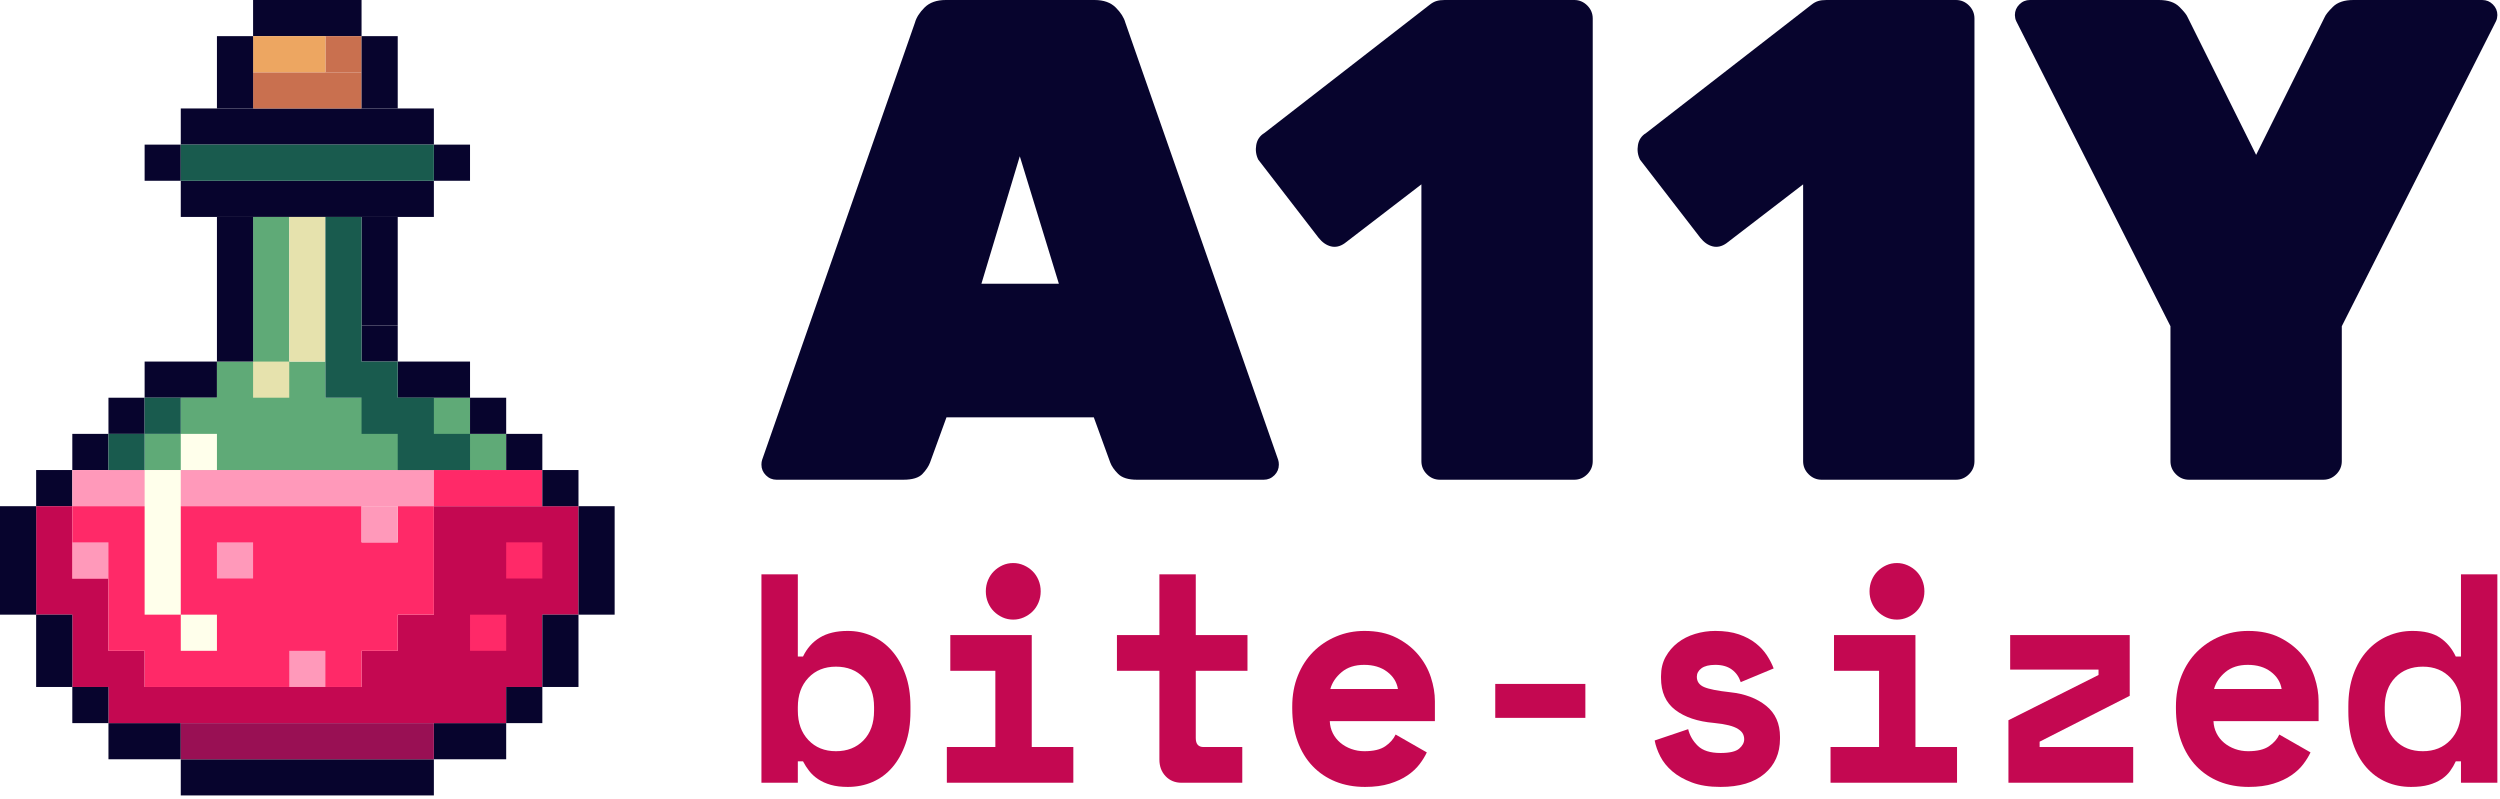
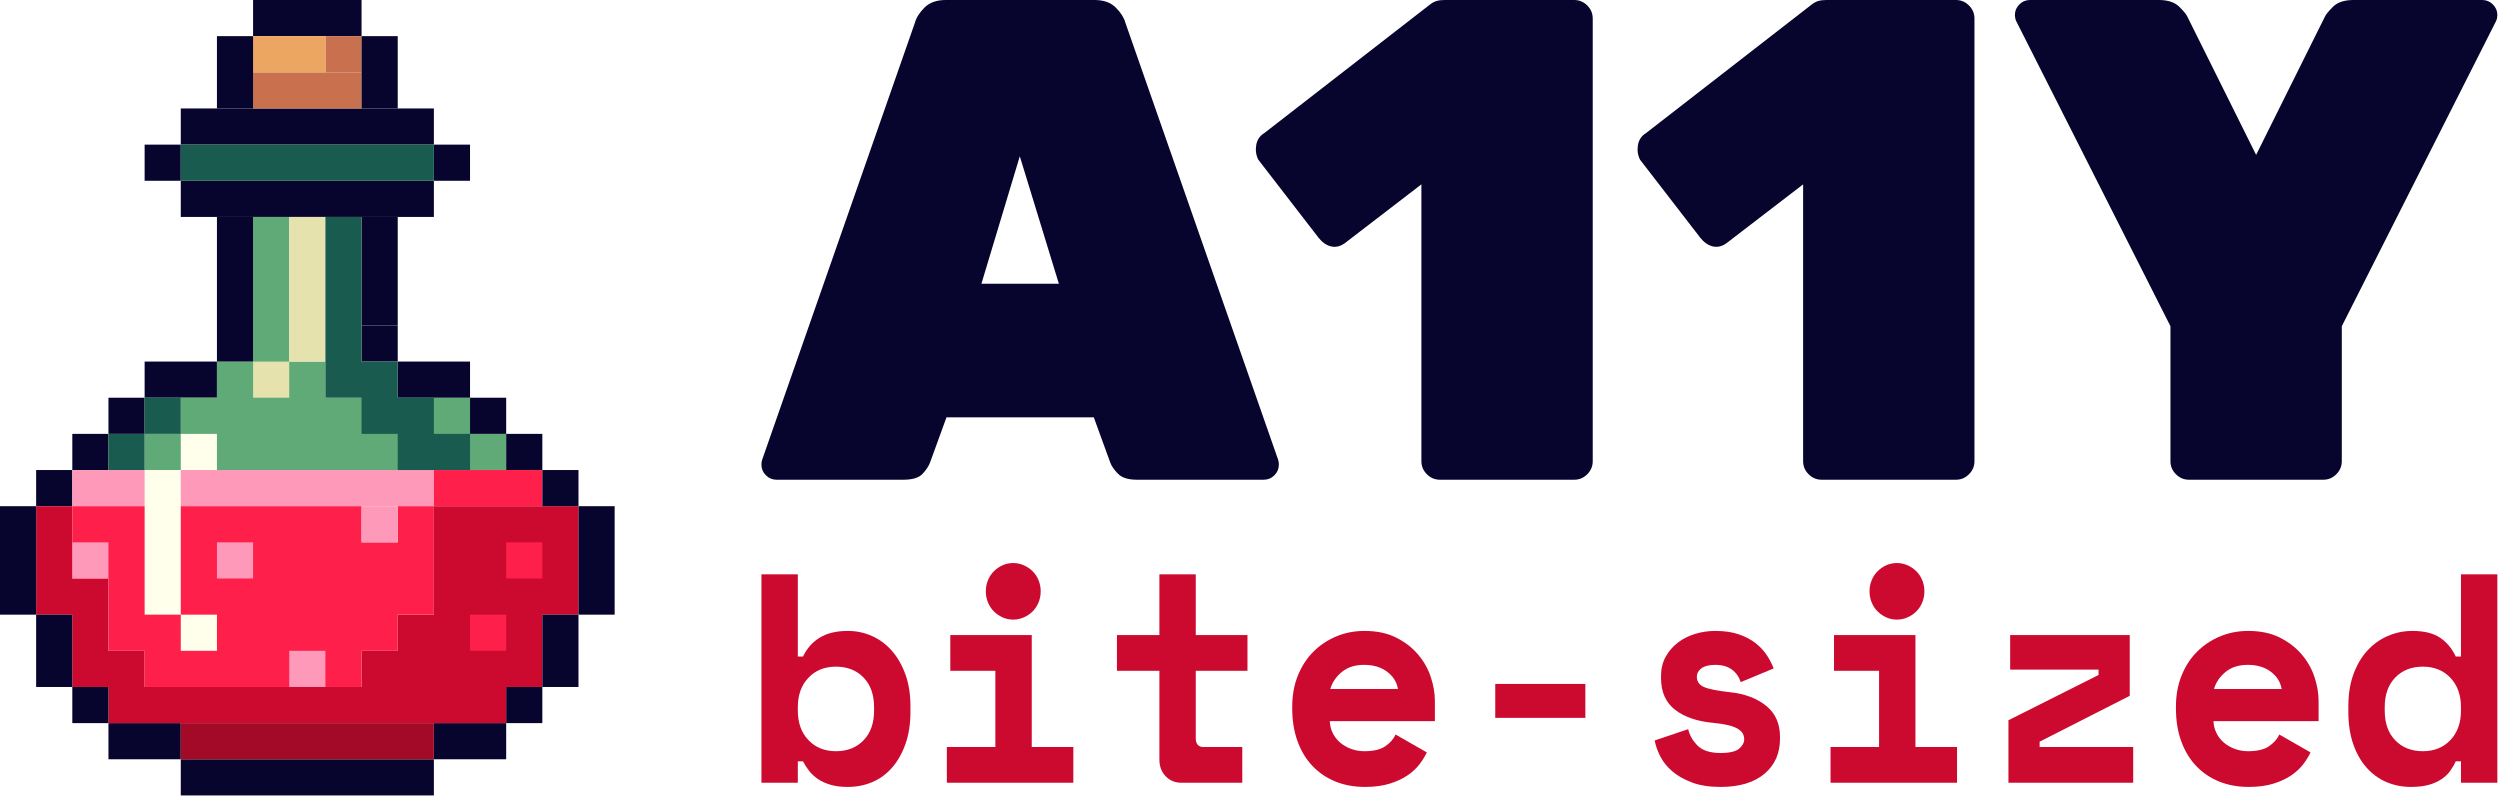
<svg xmlns="http://www.w3.org/2000/svg" width="100%" height="100%" viewBox="0 0 213 68" version="1.1" xml:space="preserve" style="fill-rule:evenodd;clip-rule:evenodd;stroke-linejoin:round;stroke-miterlimit:2;">
  <g id="Logo">
-     <path d="M67.975,66.691l-3.101,0l0,-17.756l3.101,0l-0,7.001l0.442,0c0.329,-0.693 0.804,-1.23 1.428,-1.611c0.623,-0.38 1.418,-0.57 2.386,-0.57c0.722,-0 1.407,0.143 2.055,0.431c0.648,0.287 1.214,0.706 1.697,1.256c0.484,0.549 0.87,1.221 1.157,2.016c0.287,0.795 0.431,1.7 0.431,2.714l-0,0.457c-0,1.031 -0.14,1.945 -0.419,2.739c-0.279,0.795 -0.656,1.467 -1.132,2.017c-0.475,0.55 -1.037,0.964 -1.685,1.243c-0.648,0.279 -1.349,0.418 -2.104,0.418c-0.557,0 -1.041,-0.059 -1.451,-0.177c-0.411,-0.118 -0.767,-0.279 -1.071,-0.482c-0.303,-0.203 -0.558,-0.436 -0.763,-0.698c-0.205,-0.262 -0.381,-0.537 -0.529,-0.824l-0.442,-0l-0,1.826Zm3.247,-2.688c0.968,-0 1.751,-0.309 2.35,-0.926c0.599,-0.618 0.898,-1.459 0.898,-2.524l0,-0.305c0,-1.065 -0.299,-1.906 -0.898,-2.524c-0.599,-0.617 -1.382,-0.925 -2.35,-0.925c-0.967,-0 -1.751,0.317 -2.349,0.951c-0.599,0.634 -0.898,1.467 -0.898,2.498l-0,0.305c-0,1.031 0.299,1.864 0.898,2.498c0.598,0.634 1.382,0.952 2.349,0.952Z" style="fill:#c40851;fill-rule:nonzero;" />
-     <path d="M80.671,63.647l4.133,0l0,-6.493l-3.838,-0l-0,-3.044l6.939,-0l-0,9.537l3.543,0l-0,3.044l-10.777,0l-0,-3.044Zm7.996,-13.266c0,0.338 -0.061,0.655 -0.184,0.951c-0.123,0.296 -0.291,0.55 -0.505,0.761c-0.213,0.212 -0.463,0.381 -0.75,0.508c-0.287,0.126 -0.586,0.19 -0.898,0.19c-0.328,-0 -0.632,-0.064 -0.91,-0.19c-0.279,-0.127 -0.525,-0.296 -0.739,-0.508c-0.213,-0.211 -0.381,-0.465 -0.504,-0.761c-0.123,-0.296 -0.185,-0.613 -0.185,-0.951c0,-0.338 0.062,-0.655 0.185,-0.951c0.123,-0.296 0.291,-0.55 0.504,-0.761c0.214,-0.212 0.46,-0.381 0.739,-0.508c0.278,-0.126 0.582,-0.19 0.91,-0.19c0.312,0 0.611,0.064 0.898,0.19c0.287,0.127 0.537,0.296 0.75,0.508c0.214,0.211 0.382,0.465 0.505,0.761c0.123,0.296 0.184,0.613 0.184,0.951Z" style="fill:#c40851;fill-rule:nonzero;" />
-     <path d="M95.163,54.11l3.617,-0l0,-5.175l3.1,0l0,5.175l4.405,-0l-0,3.044l-4.405,-0l0,5.732c0,0.508 0.222,0.761 0.665,0.761l3.297,0l-0,3.044l-5.167,0c-0.558,0 -1.013,-0.186 -1.366,-0.558c-0.353,-0.372 -0.529,-0.845 -0.529,-1.42l0,-7.559l-3.617,-0l0,-3.044Z" style="fill:#c40851;fill-rule:nonzero;" />
-     <path d="M113.297,61.441c0.016,0.372 0.102,0.714 0.258,1.027c0.156,0.313 0.369,0.583 0.64,0.812c0.271,0.228 0.582,0.405 0.935,0.532c0.353,0.127 0.726,0.191 1.12,0.191c0.771,-0 1.361,-0.14 1.771,-0.419c0.41,-0.279 0.705,-0.613 0.886,-1.002l2.657,1.522c-0.147,0.321 -0.352,0.655 -0.615,1.002c-0.262,0.347 -0.603,0.664 -1.021,0.951c-0.418,0.288 -0.927,0.524 -1.525,0.71c-0.599,0.186 -1.3,0.279 -2.104,0.279c-0.919,0 -1.755,-0.152 -2.51,-0.456c-0.754,-0.305 -1.407,-0.744 -1.956,-1.319c-0.55,-0.575 -0.976,-1.277 -1.279,-2.106c-0.304,-0.828 -0.456,-1.767 -0.456,-2.815l0,-0.152c0,-0.964 0.16,-1.844 0.48,-2.638c0.32,-0.795 0.759,-1.472 1.316,-2.03c0.558,-0.558 1.21,-0.993 1.957,-1.306c0.746,-0.313 1.546,-0.469 2.399,-0.469c1.049,-0 1.952,0.19 2.706,0.57c0.755,0.381 1.378,0.863 1.87,1.446c0.492,0.584 0.853,1.226 1.083,1.928c0.229,0.702 0.344,1.383 0.344,2.042l0,1.7l-8.956,-0Zm2.928,-4.795c-0.787,0 -1.427,0.208 -1.919,0.622c-0.492,0.414 -0.812,0.892 -0.96,1.433l5.758,0c-0.099,-0.592 -0.406,-1.082 -0.923,-1.471c-0.517,-0.389 -1.169,-0.584 -1.956,-0.584Z" style="fill:#c40851;fill-rule:nonzero;" />
-     <rect x="127.396" y="58.27" width="7.677" height="2.892" style="fill:#c40851;fill-rule:nonzero;" />
-     <path d="M144.57,57.661c-0,0.406 0.205,0.698 0.615,0.875c0.41,0.178 1.156,0.326 2.239,0.444c1.247,0.135 2.264,0.52 3.051,1.154c0.787,0.634 1.181,1.518 1.181,2.651l0,0.152c0,1.252 -0.443,2.249 -1.328,2.993c-0.886,0.744 -2.133,1.116 -3.74,1.116c-0.952,0 -1.764,-0.126 -2.436,-0.38c-0.673,-0.254 -1.231,-0.571 -1.673,-0.951c-0.443,-0.381 -0.784,-0.804 -1.022,-1.269c-0.237,-0.465 -0.397,-0.917 -0.479,-1.357l2.854,-0.964c0.131,0.542 0.406,1.015 0.824,1.421c0.418,0.406 1.062,0.609 1.932,0.609c0.771,-0 1.3,-0.123 1.587,-0.368c0.287,-0.245 0.43,-0.512 0.43,-0.799c0,-0.169 -0.037,-0.326 -0.111,-0.469c-0.073,-0.144 -0.209,-0.279 -0.406,-0.406c-0.196,-0.127 -0.463,-0.233 -0.799,-0.317c-0.336,-0.085 -0.759,-0.153 -1.267,-0.203c-1.378,-0.119 -2.473,-0.486 -3.285,-1.104c-0.812,-0.617 -1.218,-1.526 -1.218,-2.727l-0,-0.152c-0,-0.625 0.131,-1.175 0.394,-1.648c0.262,-0.474 0.607,-0.876 1.033,-1.205c0.426,-0.33 0.919,-0.58 1.476,-0.749c0.558,-0.169 1.132,-0.253 1.723,-0.253c0.771,-0 1.439,0.097 2.005,0.291c0.566,0.195 1.046,0.449 1.439,0.761c0.394,0.313 0.714,0.66 0.96,1.04c0.246,0.381 0.435,0.749 0.566,1.104l-2.805,1.167c-0.148,-0.457 -0.402,-0.816 -0.763,-1.078c-0.361,-0.263 -0.828,-0.394 -1.402,-0.394c-0.525,0 -0.919,0.098 -1.181,0.292c-0.263,0.195 -0.394,0.436 -0.394,0.723Z" style="fill:#c40851;fill-rule:nonzero;" />
-     <path d="M155.962,63.647l4.134,0l-0,-6.493l-3.839,-0l0,-3.044l6.939,-0l-0,9.537l3.543,0l0,3.044l-10.777,0l0,-3.044Zm7.997,-13.266c-0,0.338 -0.062,0.655 -0.185,0.951c-0.123,0.296 -0.291,0.55 -0.504,0.761c-0.214,0.212 -0.464,0.381 -0.751,0.508c-0.287,0.126 -0.586,0.19 -0.898,0.19c-0.328,-0 -0.631,-0.064 -0.91,-0.19c-0.279,-0.127 -0.525,-0.296 -0.738,-0.508c-0.214,-0.211 -0.382,-0.465 -0.505,-0.761c-0.123,-0.296 -0.184,-0.613 -0.184,-0.951c-0,-0.338 0.061,-0.655 0.184,-0.951c0.123,-0.296 0.291,-0.55 0.505,-0.761c0.213,-0.212 0.459,-0.381 0.738,-0.508c0.279,-0.126 0.582,-0.19 0.91,-0.19c0.312,0 0.611,0.064 0.898,0.19c0.287,0.127 0.537,0.296 0.751,0.508c0.213,0.211 0.381,0.465 0.504,0.761c0.123,0.296 0.185,0.613 0.185,0.951Z" style="fill:#c40851;fill-rule:nonzero;" />
-     <path d="M181.748,63.647l0,3.044l-10.629,0l-0,-5.327l7.676,-3.855l0,-0.457l-7.529,0l0,-2.942l10.187,-0l-0,5.174l-7.677,3.907l0,0.456l7.972,0Z" style="fill:#c40851;fill-rule:nonzero;" />
-     <path d="M188.588,61.441c0.017,0.372 0.103,0.714 0.259,1.027c0.155,0.313 0.369,0.583 0.639,0.812c0.271,0.228 0.583,0.405 0.935,0.532c0.353,0.127 0.726,0.191 1.12,0.191c0.771,-0 1.361,-0.14 1.771,-0.419c0.411,-0.279 0.706,-0.613 0.886,-1.002l2.658,1.522c-0.148,0.321 -0.353,0.655 -0.616,1.002c-0.262,0.347 -0.602,0.664 -1.021,0.951c-0.418,0.288 -0.926,0.524 -1.525,0.71c-0.599,0.186 -1.3,0.279 -2.104,0.279c-0.918,0 -1.755,-0.152 -2.51,-0.456c-0.754,-0.305 -1.406,-0.744 -1.956,-1.319c-0.549,-0.575 -0.976,-1.277 -1.279,-2.106c-0.304,-0.828 -0.455,-1.767 -0.455,-2.815l-0,-0.152c-0,-0.964 0.16,-1.844 0.479,-2.638c0.32,-0.795 0.759,-1.472 1.317,-2.03c0.558,-0.558 1.21,-0.993 1.956,-1.306c0.746,-0.313 1.546,-0.469 2.399,-0.469c1.05,-0 1.952,0.19 2.706,0.57c0.755,0.381 1.378,0.863 1.87,1.446c0.493,0.584 0.853,1.226 1.083,1.928c0.23,0.702 0.345,1.383 0.345,2.042l-0,1.7l-8.957,-0Zm2.928,-4.795c-0.787,0 -1.427,0.208 -1.919,0.622c-0.492,0.414 -0.812,0.892 -0.96,1.433l5.758,0c-0.098,-0.592 -0.406,-1.082 -0.923,-1.471c-0.516,-0.389 -1.168,-0.584 -1.956,-0.584Z" style="fill:#c40851;fill-rule:nonzero;" />
-     <path d="M209.675,64.865l-0.443,-0c-0.131,0.287 -0.291,0.562 -0.48,0.824c-0.189,0.262 -0.435,0.495 -0.738,0.698c-0.304,0.203 -0.664,0.364 -1.083,0.482c-0.418,0.118 -0.922,0.177 -1.513,0.177c-0.754,0 -1.456,-0.139 -2.104,-0.418c-0.648,-0.279 -1.213,-0.693 -1.697,-1.243c-0.484,-0.55 -0.862,-1.222 -1.132,-2.017c-0.271,-0.794 -0.406,-1.708 -0.406,-2.739l-0,-0.457c-0,-1.014 0.143,-1.919 0.43,-2.714c0.287,-0.795 0.681,-1.467 1.181,-2.016c0.501,-0.55 1.083,-0.969 1.747,-1.256c0.665,-0.288 1.366,-0.431 2.104,-0.431c0.984,-0 1.763,0.19 2.338,0.57c0.574,0.381 1.025,0.918 1.353,1.611l0.443,0l-0,-7.001l3.1,0l0,17.756l-3.1,0l-0,-1.826Zm-3.248,-0.862c0.968,-0 1.751,-0.318 2.35,-0.952c0.598,-0.634 0.898,-1.467 0.898,-2.498l-0,-0.305c-0,-1.031 -0.3,-1.864 -0.898,-2.498c-0.599,-0.634 -1.382,-0.951 -2.35,-0.951c-0.968,-0 -1.751,0.308 -2.35,0.925c-0.599,0.618 -0.898,1.459 -0.898,2.524l0,0.305c0,1.065 0.299,1.906 0.898,2.524c0.599,0.617 1.382,0.926 2.35,0.926Z" style="fill:#c40851;fill-rule:nonzero;" />
-     <path d="M66.159,40.873c-0.35,-0 -0.652,-0.127 -0.905,-0.38c-0.253,-0.253 -0.38,-0.555 -0.38,-0.905c0,-0.156 0.02,-0.292 0.059,-0.409l13.021,-37.252c0.116,-0.428 0.389,-0.857 0.817,-1.285c0.428,-0.428 1.032,-0.642 1.81,-0.642l12.671,0c0.778,0 1.382,0.214 1.81,0.642c0.428,0.428 0.7,0.857 0.817,1.285l13.021,37.252c0.039,0.117 0.058,0.253 0.058,0.409c0,0.35 -0.126,0.652 -0.379,0.905c-0.253,0.253 -0.555,0.38 -0.905,0.38l-10.802,-0c-0.74,-0 -1.275,-0.166 -1.606,-0.497c-0.331,-0.331 -0.555,-0.652 -0.671,-0.963l-1.402,-3.854l-12.554,0l-1.401,3.854c-0.117,0.311 -0.331,0.632 -0.642,0.963c-0.312,0.331 -0.857,0.497 -1.635,0.497l-10.802,-0Zm17.458,-16.7l6.598,0l-3.328,-10.86l-3.27,10.86Z" style="fill:#07042d;fill-rule:nonzero;" />
-     <path d="M122.68,40.873c-0.428,-0 -0.798,-0.156 -1.109,-0.467c-0.312,-0.312 -0.468,-0.682 -0.468,-1.11l0,-23.589l-6.539,5.021c-0.389,0.273 -0.779,0.36 -1.168,0.263c-0.389,-0.097 -0.74,-0.341 -1.051,-0.73l-5.138,-6.656c-0.195,-0.39 -0.253,-0.808 -0.175,-1.256c0.077,-0.447 0.311,-0.788 0.7,-1.021l14.072,-10.919c0.195,-0.156 0.389,-0.263 0.584,-0.321c0.195,-0.059 0.428,-0.088 0.701,-0.088l11.035,0c0.428,0 0.798,0.156 1.11,0.467c0.311,0.312 0.467,0.681 0.467,1.11l-0,37.719c-0,0.428 -0.156,0.798 -0.467,1.11c-0.312,0.311 -0.682,0.467 -1.11,0.467l-11.444,-0Z" style="fill:#07042d;fill-rule:nonzero;" />
-     <path d="M155.203,40.873c-0.428,-0 -0.798,-0.156 -1.109,-0.467c-0.312,-0.312 -0.468,-0.682 -0.468,-1.11l0,-23.589l-6.539,5.021c-0.389,0.273 -0.779,0.36 -1.168,0.263c-0.389,-0.097 -0.74,-0.341 -1.051,-0.73l-5.138,-6.656c-0.195,-0.39 -0.253,-0.808 -0.175,-1.256c0.077,-0.447 0.311,-0.788 0.7,-1.021l14.072,-10.919c0.195,-0.156 0.389,-0.263 0.584,-0.321c0.195,-0.059 0.428,-0.088 0.701,-0.088l11.035,0c0.428,0 0.798,0.156 1.11,0.467c0.311,0.312 0.467,0.681 0.467,1.11l-0,37.719c-0,0.428 -0.156,0.798 -0.467,1.11c-0.312,0.311 -0.682,0.467 -1.11,0.467l-11.444,-0Z" style="fill:#07042d;fill-rule:nonzero;" />
-     <path d="M186.5,40.873c-0.428,-0 -0.798,-0.156 -1.11,-0.467c-0.311,-0.312 -0.467,-0.682 -0.467,-1.11l0,-11.503l-13.137,-25.983c-0.039,-0.078 -0.069,-0.165 -0.088,-0.263c-0.019,-0.097 -0.029,-0.185 -0.029,-0.262c-0,-0.351 0.126,-0.652 0.379,-0.905c0.253,-0.253 0.555,-0.38 0.905,-0.38l10.978,0c0.778,0 1.362,0.195 1.751,0.584c0.39,0.389 0.623,0.681 0.701,0.876l5.839,11.736l5.839,-11.736c0.078,-0.195 0.311,-0.487 0.701,-0.876c0.389,-0.389 0.973,-0.584 1.751,-0.584l10.977,0c0.351,0 0.652,0.127 0.905,0.38c0.253,0.253 0.38,0.554 0.38,0.905c0,0.077 -0.01,0.165 -0.029,0.262c-0.02,0.098 -0.049,0.185 -0.088,0.263l-13.137,25.983l-0,11.503c-0,0.428 -0.156,0.798 -0.468,1.11c-0.311,0.311 -0.681,0.467 -1.109,0.467l-11.444,-0Z" style="fill:#07042d;fill-rule:nonzero;" />
+     <path d="M67.975,66.691l-3.101,0l0,-17.756l3.101,0l0,7.001l0.442,0c0.329,-0.693 0.804,-1.23 1.428,-1.611c0.623,-0.38 1.418,-0.57 2.386,-0.57c0.722,0 1.407,0.143 2.055,0.431c0.648,0.287 1.214,0.706 1.697,1.256c0.484,0.549 0.87,1.221 1.157,2.016c0.287,0.795 0.431,1.7 0.431,2.714l0,0.457c0,1.031 -0.14,1.945 -0.419,2.739c-0.279,0.795 -0.656,1.467 -1.132,2.017c-0.475,0.55 -1.037,0.964 -1.685,1.243c-0.648,0.279 -1.349,0.418 -2.104,0.418c-0.557,0 -1.041,-0.059 -1.451,-0.177c-0.411,-0.118 -0.767,-0.279 -1.071,-0.482c-0.303,-0.203 -0.558,-0.436 -0.763,-0.698c-0.205,-0.262 -0.381,-0.537 -0.529,-0.824l-0.442,0l0,1.826Zm3.247,-2.688c0.968,0 1.751,-0.309 2.35,-0.926c0.599,-0.618 0.898,-1.459 0.898,-2.524l0,-0.305c0,-1.065 -0.299,-1.906 -0.898,-2.524c-0.599,-0.617 -1.382,-0.925 -2.35,-0.925c-0.967,0 -1.751,0.317 -2.349,0.951c-0.599,0.634 -0.898,1.467 -0.898,2.498l0,0.305c0,1.031 0.299,1.864 0.898,2.498c0.598,0.634 1.382,0.952 2.349,0.952Z" style="fill:#cc0a30;fill-rule:nonzero;" />
+     <path d="M80.671,63.647l4.133,0l0,-6.493l-3.838,0l0,-3.044l6.939,0l0,9.537l3.543,0l0,3.044l-10.777,0l0,-3.044Zm7.996,-13.266c0,0.338 -0.061,0.655 -0.184,0.951c-0.123,0.296 -0.291,0.55 -0.505,0.761c-0.213,0.212 -0.463,0.381 -0.75,0.508c-0.287,0.126 -0.586,0.19 -0.898,0.19c-0.328,-0 -0.632,-0.064 -0.91,-0.19c-0.279,-0.127 -0.525,-0.296 -0.739,-0.508c-0.213,-0.211 -0.381,-0.465 -0.504,-0.761c-0.123,-0.296 -0.185,-0.613 -0.185,-0.951c0,-0.338 0.062,-0.655 0.185,-0.951c0.123,-0.296 0.291,-0.55 0.504,-0.761c0.214,-0.212 0.46,-0.381 0.739,-0.508c0.278,-0.126 0.582,-0.19 0.91,-0.19c0.312,-0 0.611,0.064 0.898,0.19c0.287,0.127 0.537,0.296 0.75,0.508c0.214,0.211 0.382,0.465 0.505,0.761c0.123,0.296 0.184,0.613 0.184,0.951Z" style="fill:#cc0a30;fill-rule:nonzero;" />
+     <path d="M95.163,54.11l3.617,0l0,-5.175l3.1,0l0,5.175l4.405,0l0,3.044l-4.405,0l0,5.732c0,0.508 0.222,0.761 0.665,0.761l3.297,0l0,3.044l-5.167,0c-0.558,0 -1.013,-0.186 -1.366,-0.558c-0.353,-0.372 -0.529,-0.845 -0.529,-1.42l0,-7.559l-3.617,0l0,-3.044Z" style="fill:#cc0a30;fill-rule:nonzero;" />
+     <path d="M113.297,61.441c0.016,0.372 0.102,0.714 0.258,1.027c0.156,0.313 0.369,0.583 0.64,0.812c0.271,0.228 0.582,0.405 0.935,0.532c0.353,0.127 0.726,0.191 1.12,0.191c0.771,0 1.361,-0.14 1.771,-0.419c0.41,-0.279 0.705,-0.613 0.886,-1.002l2.657,1.522c-0.147,0.321 -0.352,0.655 -0.615,1.002c-0.262,0.347 -0.603,0.664 -1.021,0.951c-0.418,0.288 -0.927,0.524 -1.525,0.71c-0.599,0.186 -1.3,0.279 -2.104,0.279c-0.919,0 -1.755,-0.152 -2.51,-0.456c-0.754,-0.305 -1.407,-0.744 -1.956,-1.319c-0.55,-0.575 -0.976,-1.277 -1.279,-2.106c-0.304,-0.828 -0.456,-1.767 -0.456,-2.815l0,-0.152c0,-0.964 0.16,-1.844 0.48,-2.638c0.32,-0.795 0.759,-1.472 1.316,-2.03c0.558,-0.558 1.21,-0.993 1.957,-1.306c0.746,-0.313 1.546,-0.469 2.399,-0.469c1.049,0 1.952,0.19 2.706,0.57c0.755,0.381 1.378,0.863 1.87,1.446c0.492,0.584 0.853,1.226 1.083,1.928c0.229,0.702 0.344,1.383 0.344,2.042l0,1.7l-8.956,0Zm2.928,-4.795c-0.787,0 -1.427,0.208 -1.919,0.622c-0.492,0.414 -0.812,0.892 -0.96,1.433l5.758,0c-0.099,-0.592 -0.406,-1.082 -0.923,-1.471c-0.517,-0.389 -1.169,-0.584 -1.956,-0.584Z" style="fill:#cc0a30;fill-rule:nonzero;" />
+     <rect x="127.396" y="58.27" width="7.677" height="2.892" style="fill:#cc0a30;" />
+     <path d="M144.57,57.661c0,0.406 0.205,0.698 0.615,0.875c0.41,0.178 1.156,0.326 2.239,0.444c1.247,0.135 2.264,0.52 3.051,1.154c0.787,0.634 1.181,1.518 1.181,2.651l0,0.152c0,1.252 -0.443,2.249 -1.328,2.993c-0.886,0.744 -2.133,1.116 -3.74,1.116c-0.952,-0 -1.764,-0.126 -2.436,-0.38c-0.673,-0.254 -1.231,-0.571 -1.673,-0.951c-0.443,-0.381 -0.784,-0.804 -1.022,-1.269c-0.237,-0.465 -0.397,-0.917 -0.479,-1.357l2.854,-0.964c0.131,0.542 0.406,1.015 0.824,1.421c0.418,0.406 1.062,0.609 1.932,0.609c0.771,-0 1.3,-0.123 1.587,-0.368c0.287,-0.245 0.43,-0.512 0.43,-0.799c0,-0.169 -0.037,-0.326 -0.111,-0.469c-0.073,-0.144 -0.209,-0.279 -0.406,-0.406c-0.196,-0.127 -0.463,-0.233 -0.799,-0.317c-0.336,-0.085 -0.759,-0.153 -1.267,-0.203c-1.378,-0.119 -2.473,-0.486 -3.285,-1.104c-0.812,-0.617 -1.218,-1.526 -1.218,-2.727l0,-0.152c0,-0.625 0.131,-1.175 0.394,-1.648c0.262,-0.474 0.607,-0.876 1.033,-1.205c0.426,-0.33 0.919,-0.58 1.476,-0.749c0.558,-0.169 1.132,-0.253 1.723,-0.253c0.771,-0 1.439,0.097 2.005,0.291c0.566,0.195 1.046,0.449 1.439,0.761c0.394,0.313 0.714,0.66 0.96,1.04c0.246,0.381 0.435,0.749 0.566,1.104l-2.805,1.167c-0.148,-0.457 -0.402,-0.816 -0.763,-1.078c-0.361,-0.263 -0.828,-0.394 -1.402,-0.394c-0.525,-0 -0.919,0.098 -1.181,0.292c-0.263,0.195 -0.394,0.436 -0.394,0.723Z" style="fill:#cc0a30;fill-rule:nonzero;" />
+     <path d="M155.962,63.647l4.134,0l0,-6.493l-3.839,0l0,-3.044l6.939,0l0,9.537l3.543,0l0,3.044l-10.777,0l0,-3.044Zm7.997,-13.266c0,0.338 -0.062,0.655 -0.185,0.951c-0.123,0.296 -0.291,0.55 -0.504,0.761c-0.214,0.212 -0.464,0.381 -0.751,0.508c-0.287,0.126 -0.586,0.19 -0.898,0.19c-0.328,-0 -0.631,-0.064 -0.91,-0.19c-0.279,-0.127 -0.525,-0.296 -0.738,-0.508c-0.214,-0.211 -0.382,-0.465 -0.505,-0.761c-0.123,-0.296 -0.184,-0.613 -0.184,-0.951c0,-0.338 0.061,-0.655 0.184,-0.951c0.123,-0.296 0.291,-0.55 0.505,-0.761c0.213,-0.212 0.459,-0.381 0.738,-0.508c0.279,-0.126 0.582,-0.19 0.91,-0.19c0.312,-0 0.611,0.064 0.898,0.19c0.287,0.127 0.537,0.296 0.751,0.508c0.213,0.211 0.381,0.465 0.504,0.761c0.123,0.296 0.185,0.613 0.185,0.951Z" style="fill:#cc0a30;fill-rule:nonzero;" />
+     <path d="M181.748,63.647l0,3.044l-10.629,0l0,-5.327l7.676,-3.855l0,-0.457l-7.529,0l0,-2.942l10.187,0l0,5.174l-7.677,3.907l0,0.456l7.972,0Z" style="fill:#cc0a30;fill-rule:nonzero;" />
+     <path d="M188.588,61.441c0.017,0.372 0.103,0.714 0.259,1.027c0.155,0.313 0.369,0.583 0.639,0.812c0.271,0.228 0.583,0.405 0.935,0.532c0.353,0.127 0.726,0.191 1.12,0.191c0.771,0 1.361,-0.14 1.771,-0.419c0.411,-0.279 0.706,-0.613 0.886,-1.002l2.658,1.522c-0.148,0.321 -0.353,0.655 -0.616,1.002c-0.262,0.347 -0.602,0.664 -1.021,0.951c-0.418,0.288 -0.926,0.524 -1.525,0.71c-0.599,0.186 -1.3,0.279 -2.104,0.279c-0.918,0 -1.755,-0.152 -2.51,-0.456c-0.754,-0.305 -1.406,-0.744 -1.956,-1.319c-0.549,-0.575 -0.976,-1.277 -1.279,-2.106c-0.304,-0.828 -0.455,-1.767 -0.455,-2.815l0,-0.152c0,-0.964 0.16,-1.844 0.479,-2.638c0.32,-0.795 0.759,-1.472 1.317,-2.03c0.558,-0.558 1.21,-0.993 1.956,-1.306c0.746,-0.313 1.546,-0.469 2.399,-0.469c1.05,0 1.952,0.19 2.706,0.57c0.755,0.381 1.378,0.863 1.87,1.446c0.493,0.584 0.853,1.226 1.083,1.928c0.23,0.702 0.345,1.383 0.345,2.042l0,1.7l-8.957,0Zm2.928,-4.795c-0.787,0 -1.427,0.208 -1.919,0.622c-0.492,0.414 -0.812,0.892 -0.96,1.433l5.758,0c-0.098,-0.592 -0.406,-1.082 -0.923,-1.471c-0.516,-0.389 -1.168,-0.584 -1.956,-0.584Z" style="fill:#cc0a30;fill-rule:nonzero;" />
+     <path d="M209.675,64.865l-0.443,0c-0.131,0.287 -0.291,0.562 -0.48,0.824c-0.189,0.262 -0.435,0.495 -0.738,0.698c-0.304,0.203 -0.664,0.364 -1.083,0.482c-0.418,0.118 -0.922,0.177 -1.513,0.177c-0.754,0 -1.456,-0.139 -2.104,-0.418c-0.648,-0.279 -1.213,-0.693 -1.697,-1.243c-0.484,-0.55 -0.862,-1.222 -1.132,-2.017c-0.271,-0.794 -0.406,-1.708 -0.406,-2.739l0,-0.457c0,-1.014 0.143,-1.919 0.43,-2.714c0.287,-0.795 0.681,-1.467 1.181,-2.016c0.501,-0.55 1.083,-0.969 1.747,-1.256c0.665,-0.288 1.366,-0.431 2.104,-0.431c0.984,0 1.763,0.19 2.338,0.57c0.574,0.381 1.025,0.918 1.353,1.611l0.443,0l0,-7.001l3.1,0l0,17.756l-3.1,0l0,-1.826Zm-3.248,-0.862c0.968,-0 1.751,-0.318 2.35,-0.952c0.598,-0.634 0.898,-1.467 0.898,-2.498l-0,-0.305c-0,-1.031 -0.3,-1.864 -0.898,-2.498c-0.599,-0.634 -1.382,-0.951 -2.35,-0.951c-0.968,-0 -1.751,0.308 -2.35,0.925c-0.599,0.618 -0.898,1.459 -0.898,2.524l-0,0.305c-0,1.065 0.299,1.906 0.898,2.524c0.599,0.617 1.382,0.926 2.35,0.926Z" style="fill:#cc0a30;fill-rule:nonzero;" />
+     <path d="M66.159,40.873c-0.35,0 -0.652,-0.127 -0.905,-0.38c-0.253,-0.253 -0.38,-0.555 -0.38,-0.905c0,-0.156 0.02,-0.292 0.059,-0.409l13.021,-37.252c0.116,-0.428 0.389,-0.857 0.817,-1.285c0.428,-0.428 1.032,-0.642 1.81,-0.642l12.671,0c0.778,0 1.382,0.214 1.81,0.642c0.428,0.428 0.7,0.857 0.817,1.285l13.021,37.252c0.039,0.117 0.058,0.253 0.058,0.409c0,0.35 -0.126,0.652 -0.379,0.905c-0.253,0.253 -0.555,0.38 -0.905,0.38l-10.802,0c-0.74,0 -1.275,-0.166 -1.606,-0.497c-0.331,-0.331 -0.555,-0.652 -0.671,-0.963l-1.402,-3.854l-12.554,0l-1.401,3.854c-0.117,0.311 -0.331,0.632 -0.642,0.963c-0.312,0.331 -0.857,0.497 -1.635,0.497l-10.802,0Zm17.458,-16.7l6.598,0l-3.328,-10.86l-3.27,10.86Z" style="fill:#07042d;fill-rule:nonzero;" />
+     <path d="M122.68,40.873c-0.428,0 -0.798,-0.156 -1.109,-0.467c-0.312,-0.312 -0.468,-0.682 -0.468,-1.11l0,-23.589l-6.539,5.021c-0.389,0.273 -0.779,0.36 -1.168,0.263c-0.389,-0.097 -0.74,-0.341 -1.051,-0.73l-5.138,-6.656c-0.195,-0.39 -0.253,-0.808 -0.175,-1.256c0.077,-0.447 0.311,-0.788 0.7,-1.021l14.072,-10.919c0.195,-0.156 0.389,-0.263 0.584,-0.321c0.195,-0.059 0.428,-0.088 0.701,-0.088l11.035,0c0.428,0 0.798,0.156 1.11,0.467c0.311,0.312 0.467,0.681 0.467,1.11l0,37.719c0,0.428 -0.156,0.798 -0.467,1.11c-0.312,0.311 -0.682,0.467 -1.11,0.467l-11.444,0Z" style="fill:#07042d;fill-rule:nonzero;" />
+     <path d="M155.203,40.873c-0.428,0 -0.798,-0.156 -1.109,-0.467c-0.312,-0.312 -0.468,-0.682 -0.468,-1.11l0,-23.589l-6.539,5.021c-0.389,0.273 -0.779,0.36 -1.168,0.263c-0.389,-0.097 -0.74,-0.341 -1.051,-0.73l-5.138,-6.656c-0.195,-0.39 -0.253,-0.808 -0.175,-1.256c0.077,-0.447 0.311,-0.788 0.7,-1.021l14.072,-10.919c0.195,-0.156 0.389,-0.263 0.584,-0.321c0.195,-0.059 0.428,-0.088 0.701,-0.088l11.035,0c0.428,0 0.798,0.156 1.11,0.467c0.311,0.312 0.467,0.681 0.467,1.11l0,37.719c0,0.428 -0.156,0.798 -0.467,1.11c-0.312,0.311 -0.682,0.467 -1.11,0.467l-11.444,0Z" style="fill:#07042d;fill-rule:nonzero;" />
+     <path d="M186.5,40.873c-0.428,0 -0.798,-0.156 -1.11,-0.467c-0.311,-0.312 -0.467,-0.682 -0.467,-1.11l0,-11.503l-13.137,-25.983c-0.039,-0.078 -0.069,-0.165 -0.088,-0.263c-0.019,-0.097 -0.029,-0.185 -0.029,-0.262c0,-0.351 0.126,-0.652 0.379,-0.905c0.253,-0.253 0.555,-0.38 0.905,-0.38l10.978,0c0.778,0 1.362,0.195 1.751,0.584c0.39,0.389 0.623,0.681 0.701,0.876l5.839,11.736l5.839,-11.736c0.078,-0.195 0.311,-0.487 0.701,-0.876c0.389,-0.389 0.973,-0.584 1.751,-0.584l10.977,0c0.351,0 0.652,0.127 0.905,0.38c0.253,0.253 0.38,0.554 0.38,0.905c0,0.077 -0.01,0.165 -0.029,0.262c-0.02,0.098 -0.049,0.185 -0.088,0.263l-13.137,25.983l0,11.503c0,0.428 -0.156,0.798 -0.468,1.11c-0.311,0.311 -0.681,0.467 -1.109,0.467l-11.444,0Z" style="fill:#07042d;fill-rule:nonzero;" />
    <g>
-       <rect x="12.322" y="30.805" width="6.161" height="3.08" style="fill:#07042d;fill-rule:nonzero;" />
-       <rect x="15.402" y="15.402" width="21.564" height="3.081" style="fill:#07042d;fill-rule:nonzero;" />
-       <rect x="15.402" y="9.241" width="21.564" height="3.08" style="fill:#07042d;fill-rule:nonzero;" />
-       <rect x="21.563" y="0" width="9.241" height="3.08" style="fill:#07042d;fill-rule:nonzero;" />
-       <rect x="6.161" y="36.966" width="3.08" height="3.08" style="fill:#07042d;fill-rule:nonzero;" />
-       <rect x="3.08" y="40.047" width="3.08" height="3.081" style="fill:#07042d;fill-rule:nonzero;" />
-       <rect x="9.241" y="33.886" width="3.08" height="3.08" style="fill:#07042d;fill-rule:nonzero;" />
-       <rect x="12.322" y="12.322" width="3.08" height="3.08" style="fill:#07042d;fill-rule:nonzero;" />
-       <rect x="36.966" y="12.322" width="3.08" height="3.08" style="fill:#07042d;fill-rule:nonzero;" />
-       <rect x="30.805" y="27.725" width="3.081" height="3.08" style="fill:#07042d;fill-rule:nonzero;" />
-       <rect x="9.241" y="61.61" width="6.161" height="3.08" style="fill:#07042d;fill-rule:nonzero;" />
-       <rect x="36.966" y="61.61" width="6.161" height="3.08" style="fill:#07042d;fill-rule:nonzero;" />
-       <rect x="15.402" y="64.691" width="21.564" height="3.08" style="fill:#07042d;fill-rule:nonzero;" />
-       <rect x="6.161" y="40.047" width="30.805" height="3.081" style="fill:#ff99ba;fill-rule:nonzero;" />
-       <path d="M12.322,58.53l-0,-3.081l-3.081,0l0,-6.16l-3.08,-0l-0,-6.161l-3.081,-0l0,9.241l3.081,-0l-0,6.161l3.08,-0l0,3.08l33.886,0l-0,-3.08l3.08,-0l0,-6.161l3.081,-0l-0,-9.241l-12.322,-0l0,9.241l-3.08,-0l-0,3.08l-3.081,0l-0,3.081l-18.483,-0Z" style="fill:#c40851;fill-rule:nonzero;" />
-       <rect x="15.402" y="61.61" width="21.564" height="3.08" style="fill:#991054;fill-rule:nonzero;" />
-       <path d="M12.322,40.047l30.805,-0l-0,-3.081l-3.08,0l-0,-3.08l-12.322,-0l-0,-3.081l-3.081,0l-0,-12.322l-3.081,0l0,12.322l-3.08,0l-0,3.081l-3.081,-0l0,3.08l15.403,0l-18.483,0l-0,3.081Z" style="fill:#5faa77;fill-rule:nonzero;" />
-       <rect x="24.644" y="18.483" width="3.081" height="12.322" style="fill:#e6e2ad;fill-rule:nonzero;" />
-       <rect x="21.563" y="30.805" width="3.08" height="3.08" style="fill:#e6e2ad;fill-rule:nonzero;" />
-       <rect x="21.563" y="6.161" width="9.241" height="3.08" style="fill:#c9704f;fill-rule:nonzero;" />
-       <rect x="27.725" y="3.08" width="3.08" height="3.08" style="fill:#c9704f;fill-rule:nonzero;" />
-       <rect x="21.563" y="3.08" width="6.162" height="3.08" style="fill:#eda661;fill-rule:nonzero;" />
-       <path d="M12.322,55.449l-0,3.081l18.483,-0l-0,-3.081l3.081,0l-0,-3.08l3.08,-0l0,-9.241l-3.08,-0l-0,3.08l-3.081,0l-0,-3.08l-24.644,-0l-0,6.161l3.08,-0l0,6.16l3.081,0Zm30.805,-3.08l-3.08,-0l-0,3.08l3.08,0l-0,-3.08Zm3.08,-6.161l-3.08,0l-0,3.081l3.08,-0l0,-3.081Zm0,-3.08l0,-3.081l-9.241,-0l0,3.081l9.241,-0Z" style="fill:#ff2968;fill-rule:nonzero;" />
-       <rect x="43.127" y="58.53" width="3.08" height="3.08" style="fill:#07042d;fill-rule:nonzero;" />
-       <rect x="-0" y="43.128" width="3.08" height="9.241" style="fill:#07042d;fill-rule:nonzero;" />
-       <rect x="3.08" y="52.369" width="3.08" height="6.161" style="fill:#07042d;fill-rule:nonzero;" />
-       <rect x="6.161" y="58.53" width="3.08" height="3.08" style="fill:#07042d;fill-rule:nonzero;" />
-       <rect x="46.207" y="52.369" width="3.08" height="6.161" style="fill:#07042d;fill-rule:nonzero;" />
-       <rect x="18.483" y="18.483" width="3.08" height="12.322" style="fill:#07042d;fill-rule:nonzero;" />
-       <rect x="30.805" y="18.483" width="3.081" height="9.241" style="fill:#07042d;fill-rule:nonzero;" />
-       <rect x="18.483" y="3.08" width="3.08" height="6.161" style="fill:#07042d;fill-rule:nonzero;" />
-       <rect x="30.805" y="3.08" width="3.081" height="6.161" style="fill:#07042d;fill-rule:nonzero;" />
-       <rect x="33.886" y="30.805" width="6.161" height="3.08" style="fill:#07042d;fill-rule:nonzero;" />
-       <rect x="43.127" y="36.966" width="3.08" height="3.08" style="fill:#07042d;fill-rule:nonzero;" />
-       <rect x="46.207" y="40.047" width="3.08" height="3.081" style="fill:#07042d;fill-rule:nonzero;" />
-       <rect x="40.047" y="33.886" width="3.08" height="3.08" style="fill:#07042d;fill-rule:nonzero;" />
-       <rect x="49.288" y="43.128" width="3.08" height="9.241" style="fill:#07042d;fill-rule:nonzero;" />
-       <rect x="30.805" y="43.128" width="3.081" height="3.08" style="fill:#ff99ba;fill-rule:nonzero;" />
-       <rect x="24.644" y="55.449" width="3.081" height="3.08" style="fill:#ff99ba;fill-rule:nonzero;" />
-       <rect x="18.483" y="46.208" width="3.08" height="3.08" style="fill:#ff99ba;fill-rule:nonzero;" />
-       <rect x="6.161" y="46.208" width="3.08" height="3.08" style="fill:#ff99ba;fill-rule:nonzero;" />
-       <path d="M18.483,52.369l-3.081,-0l0,3.08l3.081,0l-0,-3.08Zm-6.161,-12.322l-0,12.322l3.08,-0l0,-12.322l-3.08,-0Zm6.161,-3.081l-3.081,0l0,3.081l3.081,-0l-0,-3.081Z" style="fill:#ffffeb;fill-rule:nonzero;" />
-       <path d="M30.805,36.966l3.081,0l-0,3.081l6.161,-0l-0,-3.081l-3.081,0l0,-3.08l-3.08,-0l-0,-3.081l-3.081,0l-0,-12.322l-3.08,0l-0,15.403l3.08,-0l-0,3.08Zm-18.483,0l-3.081,0l0,3.081l3.081,-0l-0,-3.081Zm3.08,-3.08l-3.08,-0l-0,3.08l3.08,0l0,-3.08Zm21.564,-18.484l0,-3.08l-21.564,-0l0,3.08l21.564,0Z" style="fill:#195b4e;fill-rule:nonzero;" />
+       <rect x="12.322" y="30.805" width="6.161" height="3.08" style="fill:#07042d;" />
+       <rect x="15.402" y="15.402" width="21.564" height="3.081" style="fill:#07042d;" />
+       <rect x="15.402" y="9.241" width="21.564" height="3.08" style="fill:#07042d;" />
+       <rect x="21.563" y="0" width="9.241" height="3.08" style="fill:#07042d;" />
+       <rect x="6.161" y="36.966" width="3.08" height="3.08" style="fill:#07042d;" />
+       <rect x="3.08" y="40.047" width="3.08" height="3.081" style="fill:#07042d;" />
+       <rect x="9.241" y="33.886" width="3.08" height="3.08" style="fill:#07042d;" />
+       <rect x="12.322" y="12.322" width="3.08" height="3.08" style="fill:#07042d;" />
+       <rect x="36.966" y="12.322" width="3.08" height="3.08" style="fill:#07042d;" />
+       <rect x="30.805" y="27.725" width="3.081" height="3.08" style="fill:#07042d;" />
+       <rect x="9.241" y="61.61" width="6.161" height="3.08" style="fill:#07042d;" />
+       <rect x="36.966" y="61.61" width="6.161" height="3.08" style="fill:#07042d;" />
+       <rect x="15.402" y="64.691" width="21.564" height="3.08" style="fill:#07042d;" />
+       <rect x="6.161" y="40.047" width="30.805" height="3.081" style="fill:#ff99ba;" />
+       <path d="M12.322,58.53l-0,-3.081l-3.081,0l-0,-6.16l-3.08,0l-0,-6.161l-3.081,0l-0,9.241l3.081,0l-0,6.161l3.08,0l-0,3.08l33.886,0l0,-3.08l3.08,0l0,-6.161l3.081,0l0,-9.241l-12.322,0l0,9.241l-3.08,0l0,3.08l-3.081,0l0,3.081l-18.483,0Z" style="fill:#cc0a30;fill-rule:nonzero;" />
+       <rect x="15.402" y="61.61" width="21.564" height="3.08" style="fill:#a20a28;" />
+       <path d="M12.322,40.047l30.805,-0l-0,-3.081l-3.08,-0l-0,-3.08l-12.322,-0l-0,-3.081l-3.081,-0l-0,-12.322l-3.081,-0l-0,12.322l-3.08,-0l-0,3.081l-3.081,-0l-0,3.08l15.403,-0l-18.483,-0l-0,3.081Z" style="fill:#5faa77;fill-rule:nonzero;" />
+       <rect x="24.644" y="18.483" width="3.081" height="12.322" style="fill:#e6e2ad;" />
+       <rect x="21.563" y="30.805" width="3.08" height="3.08" style="fill:#e6e2ad;" />
+       <rect x="21.563" y="6.161" width="9.241" height="3.08" style="fill:#c9704f;" />
+       <rect x="27.725" y="3.08" width="3.08" height="3.08" style="fill:#c9704f;" />
+       <rect x="21.563" y="3.08" width="6.162" height="3.08" style="fill:#eda661;" />
+       <path d="M12.322,55.449l-0,3.081l18.483,0l0,-3.081l3.081,0l0,-3.08l3.08,0l0,-9.241l-3.08,0l0,3.08l-3.081,0l0,-3.08l-24.644,0l0,6.161l3.08,0l0,6.16l3.081,0Zm30.805,-3.08l-3.08,0l-0,3.08l3.08,0l-0,-3.08Zm3.08,-6.161l-3.08,0l-0,3.081l3.08,0l-0,-3.081Zm-0,-3.08l-0,-3.081l-9.241,0l-0,3.081l9.241,0Z" style="fill:#ff1f4b;fill-rule:nonzero;" />
+       <rect x="43.127" y="58.53" width="3.08" height="3.08" style="fill:#07042d;" />
+       <rect x="0" y="43.128" width="3.08" height="9.241" style="fill:#07042d;" />
+       <rect x="3.08" y="52.369" width="3.08" height="6.161" style="fill:#07042d;" />
+       <rect x="6.161" y="58.53" width="3.08" height="3.08" style="fill:#07042d;" />
+       <rect x="46.207" y="52.369" width="3.08" height="6.161" style="fill:#07042d;" />
+       <rect x="18.483" y="18.483" width="3.08" height="12.322" style="fill:#07042d;" />
+       <rect x="30.805" y="18.483" width="3.081" height="9.241" style="fill:#07042d;" />
+       <rect x="18.483" y="3.08" width="3.08" height="6.161" style="fill:#07042d;" />
+       <rect x="30.805" y="3.08" width="3.081" height="6.161" style="fill:#07042d;" />
+       <rect x="33.886" y="30.805" width="6.161" height="3.08" style="fill:#07042d;" />
+       <rect x="43.127" y="36.966" width="3.08" height="3.08" style="fill:#07042d;" />
+       <rect x="46.207" y="40.047" width="3.08" height="3.081" style="fill:#07042d;" />
+       <rect x="40.047" y="33.886" width="3.08" height="3.08" style="fill:#07042d;" />
+       <rect x="49.288" y="43.128" width="3.08" height="9.241" style="fill:#07042d;" />
+       <rect x="30.805" y="43.128" width="3.081" height="3.08" style="fill:#ff99ba;" />
+       <rect x="24.644" y="55.449" width="3.081" height="3.08" style="fill:#ff99ba;" />
+       <rect x="18.483" y="46.208" width="3.08" height="3.08" style="fill:#ff99ba;" />
+       <rect x="6.161" y="46.208" width="3.08" height="3.08" style="fill:#ff99ba;" />
+       <path d="M18.483,52.369l-3.081,0l0,3.08l3.081,0l0,-3.08Zm-6.161,-12.322l0,12.322l3.08,0l0,-12.322l-3.08,0Zm6.161,-3.081l-3.081,0l0,3.081l3.081,0l0,-3.081Z" style="fill:#ffffeb;fill-rule:nonzero;" />
+       <path d="M30.805,36.966l3.081,0l0,3.081l6.161,0l0,-3.081l-3.081,0l0,-3.08l-3.08,0l0,-3.081l-3.081,0l0,-12.322l-3.08,0l0,15.403l3.08,0l0,3.08Zm-18.483,0l-3.081,0l0,3.081l3.081,0l0,-3.081Zm3.08,-3.08l-3.08,0l0,3.08l3.08,0l0,-3.08Zm21.564,-18.484l0,-3.08l-21.564,0l0,3.08l21.564,0Z" style="fill:#195b4e;fill-rule:nonzero;" />
    </g>
  </g>
</svg>
